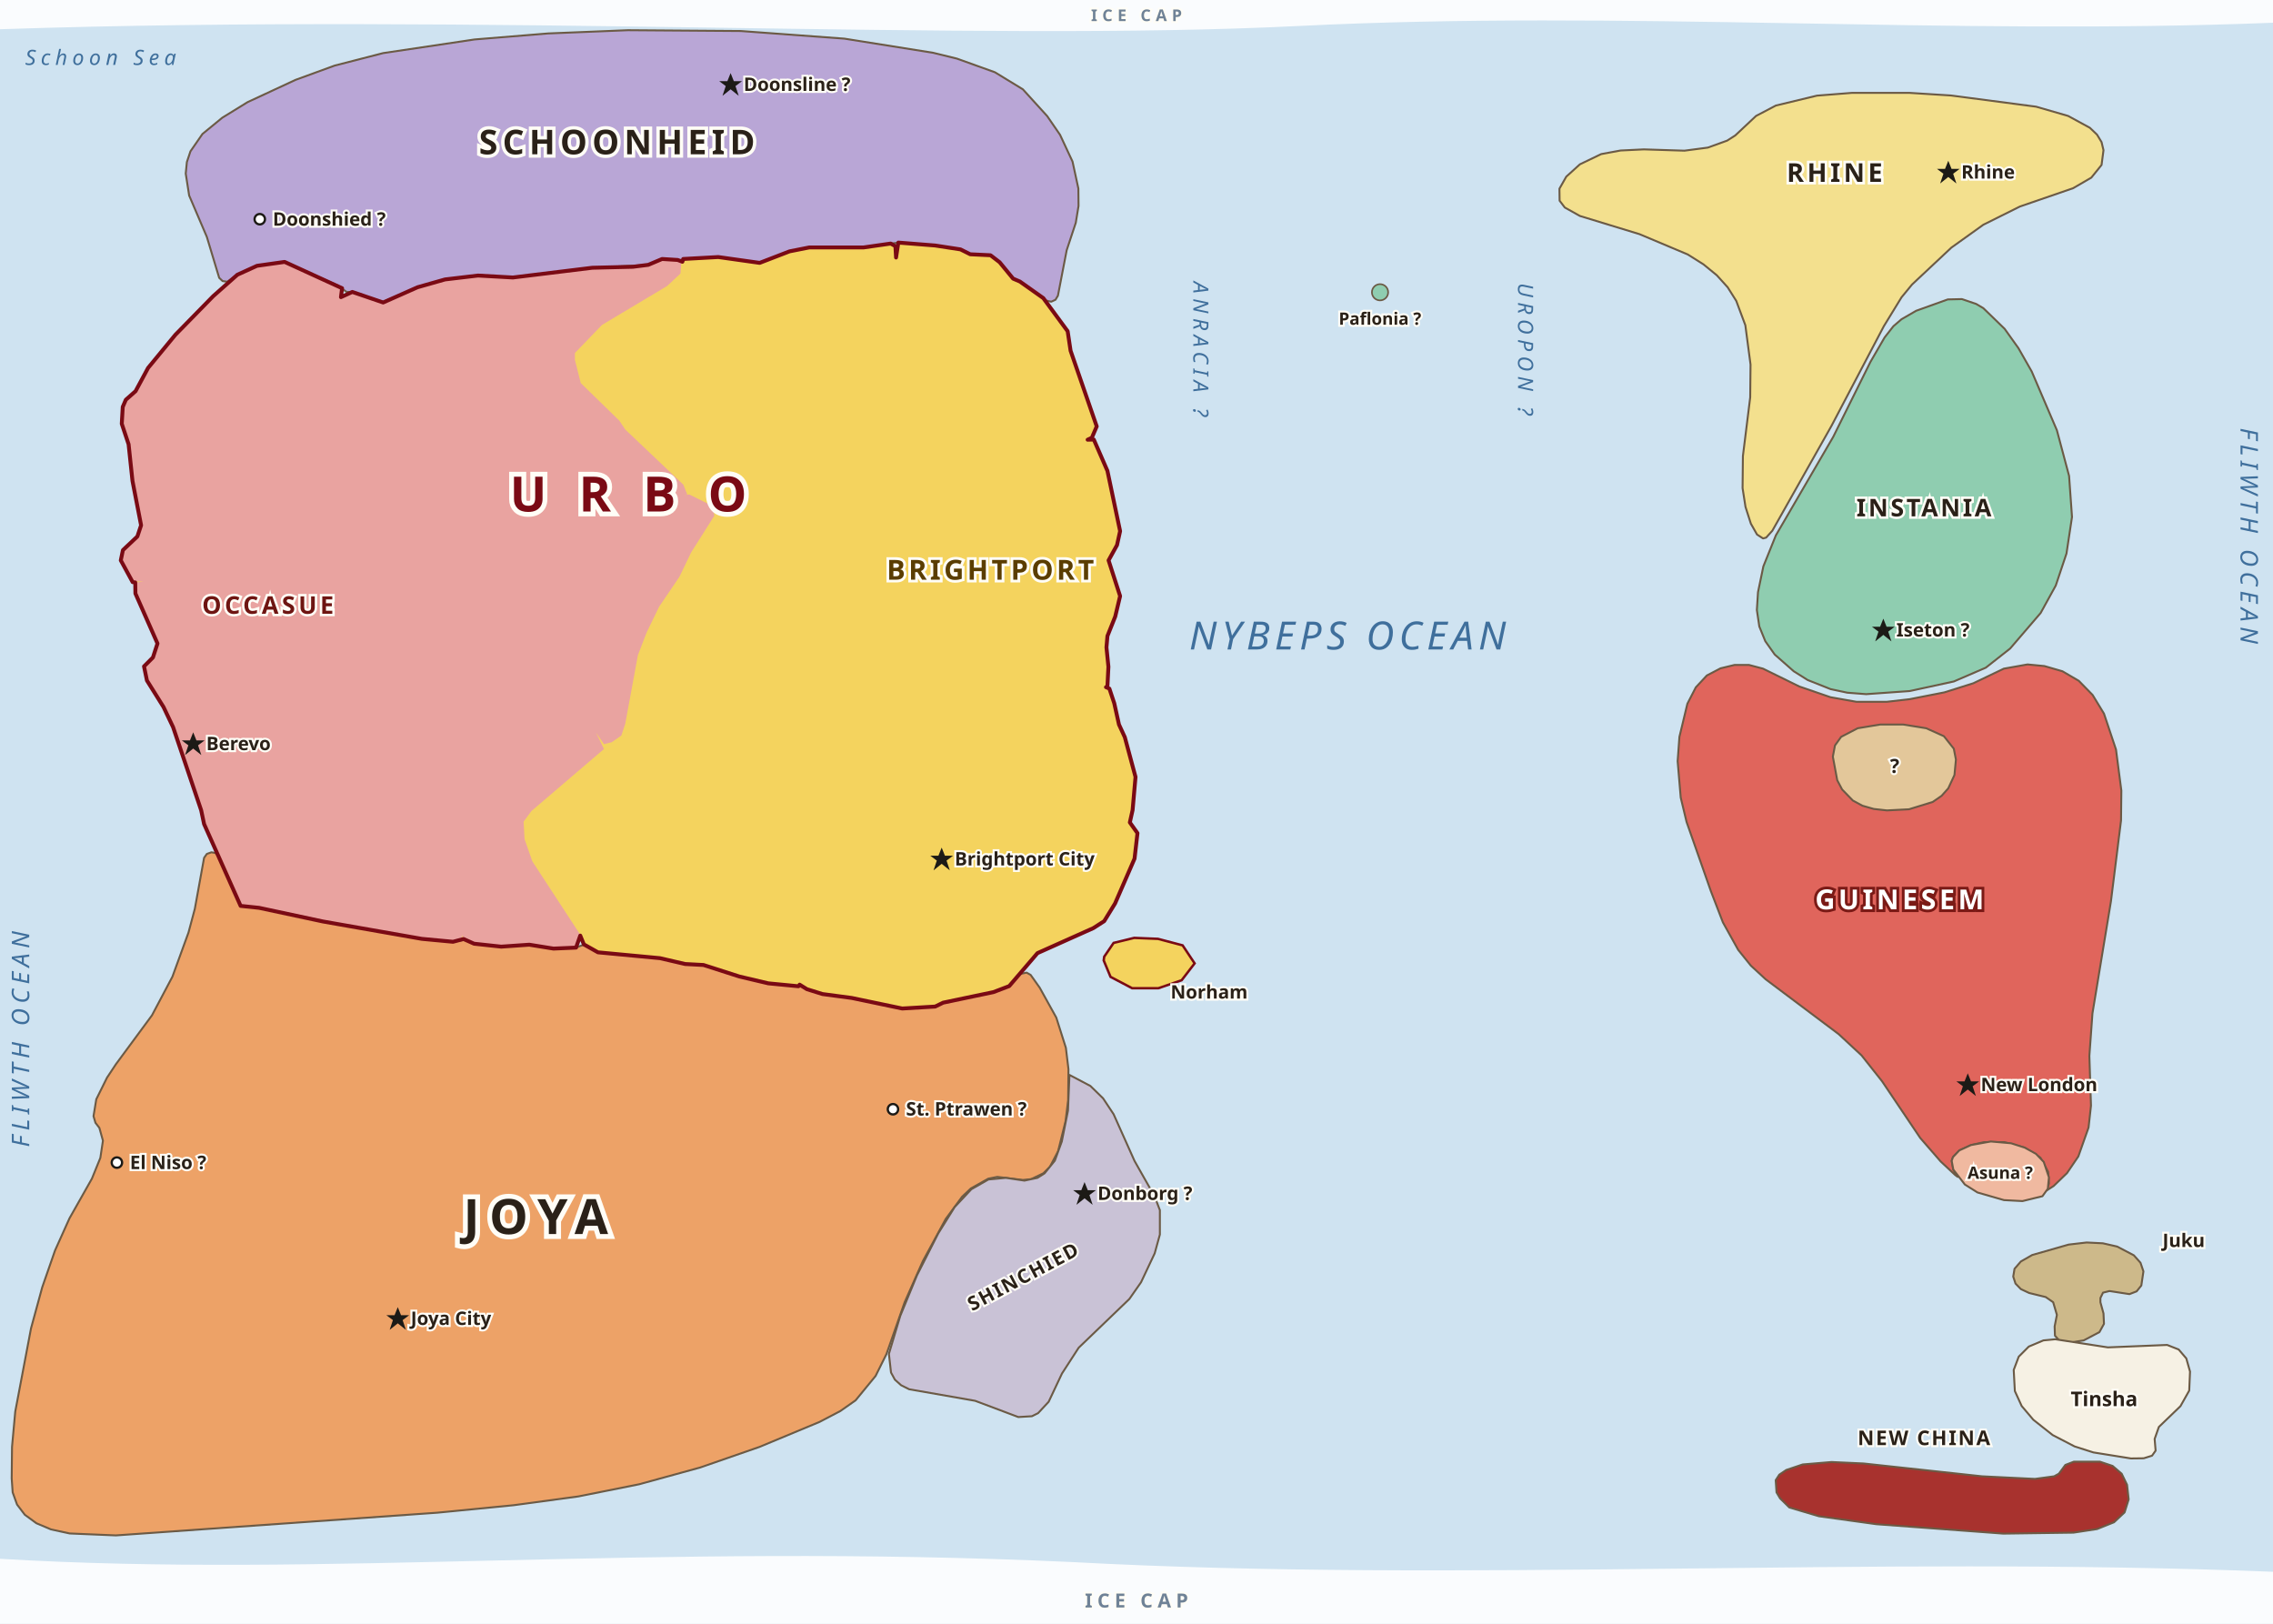
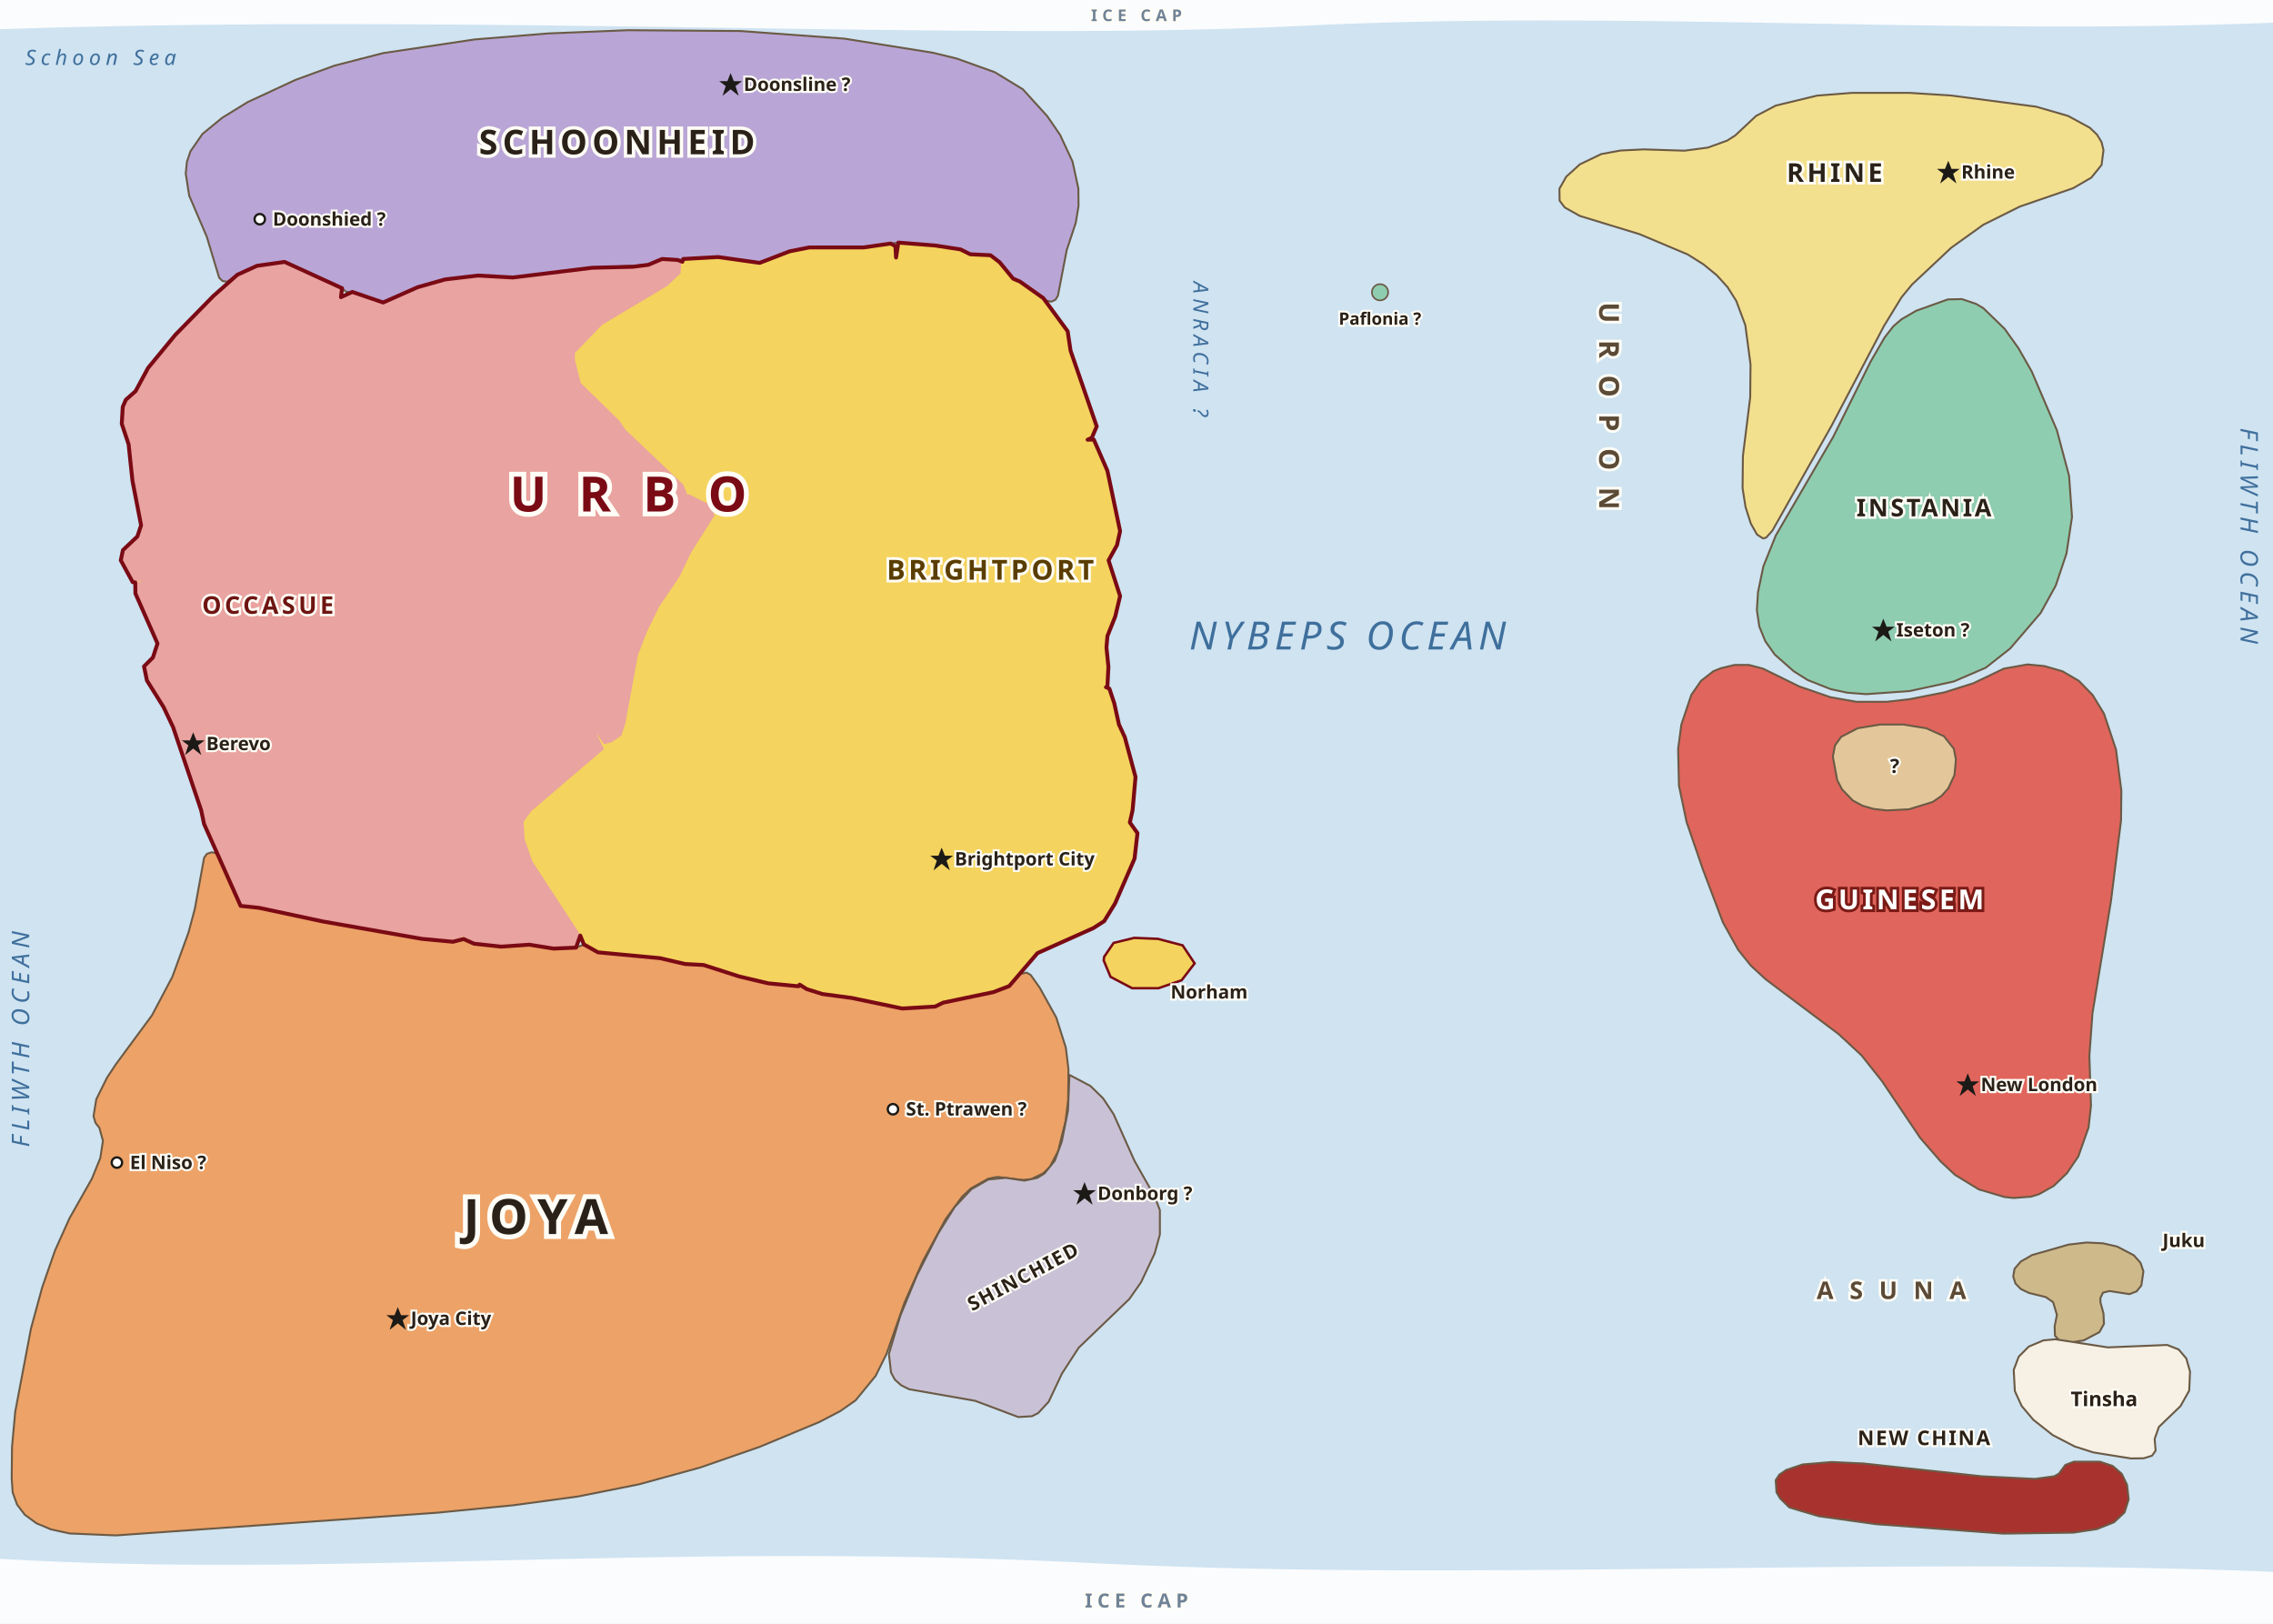
<svg xmlns="http://www.w3.org/2000/svg" viewBox="0 0 1400 1000" class="worldmap" font-family="Fira Sans,sans-serif">
  <rect width="1400" height="1000" fill="#cfe3f1" />
  <path d="M0,0H1400V14C1200,22 1000,6 800,16C600,26 300,8 0,18Z" fill="#fff" opacity=".9" />
  <path d="M0,1000H1400V968C1150,958 900,975 660,962C400,950 200,972 0,960Z" fill="#fff" opacity=".9" />
  <path d="M146.3,169.1 L158.3,163.7 L175.3,161.3 L207.7,175.7 L213.5,179.8 L217.1,179.8 L236.0,185.9 L257.3,176.9 L274.0,172.1 L294.3,169.7 L315.9,170.9 L330.0,169.7 L364.7,164.9 L398.6,163.2 L407.7,159.5 L418.5,160.2 L442.3,158.3 L467.7,161.8 L486.3,154.8 L498.3,152.4 L531.8,152.3 L553.4,149.4 L576.1,151.2 L591.5,153.6 L598.1,156.6 L610.2,157.2 L615.8,161.6 L623.9,171.3 L644.2,185.1 L647.5,185.8 L650.1,184.6 L651.6,182.1 L657.0,154.1 L662.6,137.2 L664.3,126.8 L664.2,116.1 L660.6,99.5 L652.9,83.0 L645.0,71.5 L630.0,55.0 L612.8,44.5 L589.4,36.1 L574.7,32.5 L520.1,23.8 L456.2,19.1 L386.8,18.6 L337.5,20.6 L292.3,24.3 L236.0,32.7 L206.1,40.4 L182.0,49.2 L152.5,62.9 L136.9,72.5 L124.7,82.5 L117.3,93.2 L115.1,99.8 L114.4,106.9 L116.5,120.4 L127.4,145.9 L135.0,171.1 L137.1,173.1 L140.0,173.5 L146.3,169.1Z" fill="#b9a6d6" stroke="#6b5a45" stroke-width="1.2" stroke-linejoin="round" />
  <path d="M61.2,694.6 L63.4,702.5 L61.8,713.1 L56.6,725.9 L42.8,750.3 L33.9,770.1 L26.0,792.8 L19.1,818.1 L9.4,869.3 L7.4,891.1 L7.2,910.5 L7.8,919.1 L10.5,926.6 L15.3,932.9 L22.4,938.1 L31.4,941.9 L42.9,944.4 L71.4,945.6 L269.5,931.6 L316.4,927.0 L356.2,921.6 L393.7,914.1 L431.2,903.8 L467.8,891.1 L504.8,875.7 L517.6,869.0 L527.0,862.4 L539.3,847.4 L546.0,833.9 L557.2,802.0 L568.4,776.7 L582.5,750.7 L592.6,737.0 L598.0,731.9 L608.7,725.9 L614.3,724.8 L630.0,726.7 L635.1,726.2 L642.6,722.6 L646.7,718.5 L651.7,709.0 L656.3,690.5 L657.9,677.6 L658.1,658.5 L656.5,645.3 L650.6,626.7 L640.4,608.3 L634.8,600.4 L632.3,599.0 L628.1,599.9 L621.6,607.3 L611.9,611.0 L581.2,617.5 L576.1,619.9 L555.6,621.1 L524.8,614.6 L506.7,612.2 L493.2,607.4 L473.2,605.6 L455.3,601.4 L432.9,594.2 L421.9,593.7 L406.2,590.1 L368.3,586.5 L359.3,581.9 L354.7,583.6 L341.1,584.2 L326.0,581.8 L308.7,583.0 L292.1,581.2 L286.1,578.8 L278.9,580.0 L259.8,578.2 L198.9,567.5 L159.7,559.1 L148.2,557.9 L134.7,527.3 L132.6,525.3 L130.2,524.9 L127.4,525.9 L125.7,528.3 L120.0,559.7 L116.1,574.3 L106.2,601.5 L93.6,625.3 L71.4,655.4 L65.9,663.7 L59.3,677.0 L57.6,687.4 L58.8,691.5 L61.2,694.6Z" fill="#eda267" stroke="#6b5a45" stroke-width="1.2" stroke-linejoin="round" />
  <path d="M547.5,833.8 L548.8,845.3 L551.2,849.7 L555.0,853.1 L560.0,855.6 L600.6,862.7 L627.2,872.7 L635.6,872.2 L639.4,870.3 L645.9,863.3 L654.1,845.9 L664.4,830.0 L695.6,800.0 L702.8,789.7 L711.2,771.9 L714.4,760.3 L714.4,745.3 L711.2,736.9 L698.8,715.0 L685.9,686.2 L679.4,676.4 L671.6,668.8 L658.7,662.0 L657.8,684.0 L654.0,703.0 L649.7,714.8 L643.4,722.6 L639.0,725.4 L631.0,727.1 L619.5,725.4 L608.8,726.4 L598.3,732.4 L588.0,743.4 L577.9,759.6 L564.8,785.4 L554.5,810.4 L547.5,833.8Z" fill="#c9c2d6" stroke="#6b5a45" stroke-width="1.2" stroke-linejoin="round" />
  <path d="M973.1,101.2 L964.7,108.8 L960.5,116.2 L960.6,123.6 L963.8,127.8 L973.1,133.0 L1009.8,144.2 L1039.5,156.7 L1049.2,162.8 L1057.4,169.5 L1064.1,176.9 L1069.4,185.3 L1075.0,200.3 L1078.2,224.5 L1078.0,244.7 L1073.5,280.9 L1073.3,300.6 L1075.1,312.2 L1078.4,322.5 L1082.2,329.2 L1085.9,331.6 L1087.8,331.1 L1091.6,326.9 L1128.1,262.2 L1160.3,200.9 L1171.2,183.1 L1177.7,175.2 L1201.9,152.5 L1221.6,138.4 L1244.1,127.2 L1276.9,115.9 L1288.1,109.4 L1294.4,101.6 L1295.6,92.5 L1294.4,87.5 L1291.6,82.9 L1287.2,78.7 L1273.8,71.4 L1254.1,65.7 L1201.6,58.8 L1176.2,57.2 L1140.6,57.2 L1119.1,58.9 L1093.8,65.0 L1081.6,71.4 L1068.8,83.4 L1063.8,86.6 L1051.9,90.9 L1037.5,92.8 L1012.5,92.0 L998.1,92.7 L986.2,94.9 L973.1,101.2Z" fill="#f3e08e" stroke="#6b5a45" stroke-width="1.2" stroke-linejoin="round" />
  <path d="M1199.7,184.4 L1180.2,191.4 L1171.2,196.6 L1166.2,200.9 L1160.8,207.8 L1152.1,222.8 L1129.1,269.1 L1093.8,329.7 L1086.1,348.8 L1082.8,364.7 L1082.1,375.7 L1083.6,385.8 L1087.3,394.9 L1093.1,403.1 L1104.8,413.4 L1113.4,418.8 L1127.5,424.4 L1137.8,426.6 L1149.4,427.5 L1176.2,425.6 L1203.4,419.7 L1223.1,411.2 L1238.1,399.4 L1256.9,377.5 L1266.2,360.6 L1272.8,340.9 L1276.2,318.4 L1274.4,293.1 L1266.9,265.0 L1251.4,228.8 L1243.2,214.4 L1234.7,202.5 L1221.6,189.8 L1217.2,187.2 L1208.4,184.2 L1199.7,184.4Z" fill="#8fcdb0" stroke="#6b5a45" stroke-width="1.2" stroke-linejoin="round" />
-   <path d="M1044.5,423.3 L1039.3,433.4 L1034.4,453.8 L1033.3,468.8 L1035.2,491.2 L1038.8,506.2 L1053.8,548.9 L1061.2,568.1 L1070.6,585.0 L1078.4,594.7 L1087.5,603.1 L1132.5,636.9 L1146.6,650.0 L1159.2,665.9 L1182.7,700.8 L1195.3,715.3 L1204.2,723.6 L1205.8,724.8 L1203.1,720.3 L1202.1,714.9 L1202.9,712.6 L1206.8,708.5 L1214.0,705.2 L1222.1,703.4 L1234.5,703.4 L1247.1,706.8 L1256.7,712.9 L1261.5,721.7 L1262.0,728.9 L1260.7,733.1 L1264.9,730.4 L1273.1,722.5 L1280.1,712.2 L1286.4,694.4 L1287.9,680.9 L1286.9,650.3 L1288.8,624.1 L1300.2,555.0 L1306.4,505.3 L1306.6,486.9 L1303.3,461.6 L1295.9,439.5 L1288.9,428.0 L1280.4,419.3 L1270.3,413.4 L1259.2,410.2 L1248.8,409.2 L1234.2,411.8 L1215.4,420.8 L1197.6,426.4 L1176.2,430.6 L1162.2,432.2 L1143.4,432.2 L1127.5,429.4 L1108.3,422.8 L1085.9,411.8 L1077.2,409.5 L1068.4,409.5 L1059.7,411.6 L1051.3,416.0 L1044.5,423.3Z" fill="#e0655c" stroke="#6b5a45" stroke-width="1.2" stroke-linejoin="round" />
+   <path d="M1047.7,419.3 L1041.7,428.0 L1035.6,446.2 L1033.6,461.2 L1034.1,483.8 L1038.8,506.2 L1048.8,535.3 L1061.2,568.1 L1070.6,585.0 L1078.4,594.7 L1087.5,603.1 L1132.5,636.9 L1146.6,650.0 L1159.2,665.9 L1182.7,700.8 L1195.3,715.3 L1204.2,723.6 L1218.8,732.5 L1234.7,737.2 L1240.3,737.8 L1250.9,737.0 L1255.8,735.5 L1264.9,730.4 L1273.1,722.5 L1280.1,712.2 L1286.4,694.4 L1287.9,680.9 L1286.9,650.3 L1288.8,624.1 L1300.2,555.0 L1306.4,505.3 L1306.6,486.9 L1303.3,461.6 L1295.9,439.5 L1288.9,428.0 L1280.4,419.3 L1270.3,413.4 L1259.2,410.2 L1248.8,409.2 L1234.2,411.8 L1215.4,420.8 L1197.6,426.4 L1176.2,430.6 L1162.2,432.2 L1143.4,432.2 L1127.5,429.4 L1108.3,422.8 L1085.9,411.8 L1077.2,409.5 L1068.4,409.5 L1059.7,411.6 L1055.3,413.4 L1047.7,419.3Z" fill="#e0655c" stroke="#6b5a45" stroke-width="1.2" stroke-linejoin="round" />
  <path d="M1144.2,448.5 L1134.0,453.8 L1130.2,459.1 L1128.9,466.0 L1131.6,480.5 L1134.6,486.2 L1141.2,493.0 L1147.1,496.2 L1154.1,498.2 L1162.2,499.1 L1175.8,498.4 L1190.4,493.9 L1195.9,490.1 L1200.0,485.5 L1203.8,477.3 L1204.7,467.8 L1203.4,461.1 L1197.3,453.4 L1186.4,448.5 L1172.2,446.2 L1158.1,446.2 L1144.2,448.5Z" fill="#e3c79a" stroke="#6b5a45" stroke-width="1.2" stroke-linejoin="round" />
-   <path d="M1206.8,708.5 L1202.9,712.6 L1202.1,714.9 L1203.1,720.3 L1210.2,729.5 L1218.0,734.4 L1234.3,739.1 L1245.7,739.7 L1258.0,736.7 L1261.3,732.1 L1262.0,725.1 L1258.8,715.6 L1254.0,710.6 L1247.1,706.8 L1238.7,704.1 L1226.2,703.0 L1214.0,705.2 L1206.8,708.5Z" fill="#f0b9a0" stroke="#6b5a45" stroke-width="1.2" stroke-linejoin="round" />
  <path d="M1274.1,766.5 L1251.7,772.9 L1244.7,776.9 L1240.8,781.4 L1240.0,786.2 L1241.4,790.5 L1244.7,793.9 L1249.8,796.3 L1260.0,798.8 L1264.6,802.0 L1266.9,809.8 L1265.5,816.9 L1265.7,822.6 L1268.7,825.9 L1274.6,826.9 L1283.4,825.5 L1293.1,820.4 L1295.9,815.3 L1295.6,808.9 L1293.7,802.0 L1293.7,799.4 L1295.3,796.1 L1299.3,795.1 L1311.6,797.0 L1316.0,795.3 L1318.9,791.7 L1320.2,783.0 L1318.4,777.7 L1314.3,773.1 L1304.0,767.7 L1295.2,765.7 L1285.2,765.2 L1274.1,766.5Z" fill="#cdb98a" stroke="#6b5a45" stroke-width="1.2" stroke-linejoin="round" />
  <path d="M1249.6,829.3 L1243.4,835.5 L1240.3,843.7 L1241.0,856.7 L1245.2,865.9 L1252.4,874.4 L1264.3,883.8 L1277.8,890.8 L1289.4,894.5 L1312.5,898.2 L1320.4,898.1 L1325.5,896.5 L1327.7,893.4 L1327.1,886.2 L1329.7,878.8 L1343.0,866.0 L1348.4,856.4 L1348.9,844.7 L1346.6,836.6 L1341.9,831.1 L1334.8,828.3 L1298.3,829.8 L1265.9,824.8 L1258.6,825.5 L1249.6,829.3Z" fill="#f6f1e4" stroke="#6b5a45" stroke-width="1.2" stroke-linejoin="round" />
  <path d="M1110.3,901.9 L1100.2,905.3 L1095.9,908.2 L1093.7,911.6 L1094.2,919.1 L1096.4,922.8 L1102.1,928.4 L1120.3,933.8 L1155.7,938.7 L1233.9,944.5 L1277.1,943.9 L1291.6,941.7 L1302.1,937.5 L1308.6,931.4 L1311.1,923.4 L1310.1,914.4 L1306.8,907.6 L1301.2,902.8 L1293.4,900.2 L1277.3,900.2 L1272.1,902.2 L1268.1,907.6 L1265.2,909.2 L1253.4,910.8 L1220.8,909.2 L1147.8,901.3 L1128.1,900.4 L1110.3,901.9Z" fill="#a8322e" stroke="#6b5a45" stroke-width="1.2" stroke-linejoin="round" />
  <a href="#map" aria-label="URBO: open the national map">
    <g class="w-urbo">
      <path d="M83.3,358.7 L83.4,365.5 L97.0,396.3 L94.2,404.9 L88.7,410.4 L90.5,419.1 L100.7,435.4 L106.6,447.8 L123.9,499.0 L125.7,507.5 L148.2,557.9 L159.6,559.1 L198.9,567.5 L259.8,578.2 L279.0,580.0 L285.5,578.3 L292.0,581.2 L308.7,583.0 L326.0,581.8 L340.9,584.2 L354.8,583.6 L357.4,576.2 L359.6,581.6 L368.3,586.5 L406.5,590.1 L422.0,593.7 L433.3,594.3 L455.4,601.4 L473.2,605.6 L491.8,607.4 L492.5,606.4 L497.0,609.2 L506.6,612.2 L524.6,614.6 L555.7,621.1 L576.0,619.9 L580.9,617.5 L611.9,611.0 L621.6,607.3 L639.0,587.0 L673.4,571.6 L680.1,567.3 L686.8,556.4 L698.8,528.8 L700.6,513.1 L695.9,506.5 L697.6,498.9 L699.4,478.5 L692.8,454.0 L689.2,446.2 L686.3,433.1 L683.3,424.1 L681.2,423.2 L682.1,422.6 L682.7,410.6 L681.5,398.7 L682.1,391.7 L686.9,379.7 L689.9,367.1 L682.8,345.1 L688.0,335.7 L689.9,327.1 L682.1,290.0 L673.7,270.7 L669.9,270.8 L672.5,269.6 L675.5,262.6 L659.4,216.0 L657.6,204.0 L642.6,183.6 L628.2,173.4 L624.0,171.6 L615.7,161.5 L610.1,157.2 L597.6,156.6 L591.6,153.6 L576.0,151.2 L553.3,149.4 L551.9,158.6 L551.5,151.6 L548.6,150.0 L531.8,152.4 L498.4,152.4 L486.3,154.8 L467.9,161.9 L442.4,158.3 L420.8,159.5 L420.3,161.2 L417.4,160.1 L407.8,159.5 L399.3,163.1 L389.8,164.3 L364.8,164.9 L315.9,170.9 L294.4,169.7 L274.1,172.1 L257.2,176.9 L236.0,186.3 L217.0,179.8 L210.0,183.0 L210.7,177.5 L175.3,161.3 L158.3,163.7 L146.2,169.2 L131.3,182.4 L108.0,206.2 L91.2,226.6 L83.5,240.9 L77.5,246.2 L75.6,250.6 L75.0,261.0 L79.2,273.6 L81.6,296.2 L86.9,323.5 L84.6,330.4 L75.7,338.8 L74.4,345.1 L81.7,358.5 L83.3,358.7Z" fill="#f4d35e" />
      <path d="M407.8,160.1 L399.4,163.7 L389.9,164.9 L364.8,165.5 L315.9,171.5 L294.5,170.3 L274.2,172.7 L257.5,177.4 L236.0,187.0 L216.9,180.4 L209.2,184.0 L210.4,178.0 L175.2,161.9 L158.5,164.3 L146.6,169.7 L131.7,182.8 L108.4,206.7 L91.7,226.9 L83.9,241.2 L78.0,246.6 L76.2,250.8 L75.6,260.9 L79.8,273.4 L82.2,296.1 L87.5,323.5 L85.1,330.7 L76.2,339.1 L75.0,345.0 L82.2,358.1 L88.4,358.1 L83.9,358.7 L83.9,365.3 L97.7,396.3 L94.7,405.2 L89.3,410.6 L91.1,419.0 L101.2,435.1 L107.2,447.6 L124.5,498.9 L126.3,507.2 L141.8,540.6 L148.4,557.3 L159.7,558.5 L199.0,566.9 L259.9,577.6 L279.0,579.4 L284.9,578.2 L284.4,575.8 L285.5,577.6 L292.1,580.6 L308.8,582.4 L326.1,581.2 L341.0,583.6 L354.7,583.0 L357.1,575.2 L327.9,530.5 L323.1,516.8 L322.5,506.0 L327.3,499.5 L372.0,461.3 L367.2,451.3 L372.0,458.3 L376.8,457.1 L382.7,453.0 L385.1,445.8 L392.9,403.5 L398.2,389.7 L406.0,373.6 L418.5,355.2 L425.7,340.2 L440.0,317.6 L438.8,311.6 L424.5,304.5 L421.4,304.9 L423.3,304.5 L420.9,298.5 L385.1,264.5 L381.5,259.1 L357.7,235.9 L354.1,221.6 L354.1,217.4 L370.8,200.1 L410.8,176.2 L419.1,168.5 L419.7,161.3 L407.8,160.1Z" fill="#e9a3a0" />
      <path d="M680.1,589.2 L679.8,591.5 L684.0,601.6 L697.3,608.6 L713.5,608.6 L727.8,603.7 L735.8,593.3 L728.4,582.2 L713.2,578.2 L698.6,577.6 L685.9,580.7 L680.1,589.2Z" fill="#f4d35e" stroke="#7a0a14" stroke-width="1.5" />
      <path d="M83.3,358.7 L83.4,365.5 L97.0,396.3 L94.2,404.9 L88.7,410.4 L90.5,419.1 L100.7,435.4 L106.6,447.8 L123.9,499.0 L125.7,507.5 L148.2,557.9 L159.6,559.1 L198.9,567.5 L259.8,578.2 L279.0,580.0 L285.5,578.3 L292.0,581.2 L308.7,583.0 L326.0,581.8 L340.9,584.2 L354.8,583.6 L357.4,576.2 L359.6,581.6 L368.3,586.5 L406.5,590.1 L422.0,593.7 L433.3,594.3 L455.4,601.4 L473.2,605.6 L491.8,607.4 L492.5,606.4 L497.0,609.2 L506.6,612.2 L524.6,614.6 L555.7,621.1 L576.0,619.9 L580.9,617.5 L611.9,611.0 L621.6,607.3 L639.0,587.0 L673.4,571.6 L680.1,567.3 L686.8,556.4 L698.8,528.8 L700.6,513.1 L695.9,506.5 L697.6,498.9 L699.4,478.5 L692.8,454.0 L689.2,446.2 L686.3,433.1 L683.3,424.1 L681.2,423.2 L682.1,422.6 L682.7,410.6 L681.5,398.7 L682.1,391.7 L686.9,379.7 L689.9,367.1 L682.8,345.1 L688.0,335.7 L689.9,327.1 L682.1,290.0 L673.7,270.7 L669.9,270.8 L672.5,269.6 L675.5,262.6 L659.4,216.0 L657.6,204.0 L642.6,183.6 L628.2,173.4 L624.0,171.6 L615.7,161.5 L610.1,157.2 L597.6,156.6 L591.6,153.6 L576.0,151.2 L553.3,149.4 L551.9,158.6 L551.5,151.6 L548.6,150.0 L531.8,152.4 L498.4,152.4 L486.3,154.8 L467.9,161.9 L442.4,158.3 L420.8,159.5 L420.3,161.2 L417.4,160.1 L407.8,159.5 L399.3,163.1 L389.8,164.3 L364.8,164.9 L315.9,170.9 L294.4,169.7 L274.1,172.1 L257.2,176.9 L236.0,186.3 L217.0,179.8 L210.0,183.0 L210.7,177.5 L175.3,161.3 L158.3,163.7 L146.2,169.2 L131.3,182.4 L108.0,206.2 L91.2,226.6 L83.5,240.9 L77.5,246.2 L75.6,250.6 L75.0,261.0 L79.2,273.6 L81.6,296.2 L86.9,323.5 L84.6,330.4 L75.7,338.8 L74.4,345.1 L81.7,358.5 L83.3,358.7Z" fill="none" stroke="#7a0a14" stroke-width="2.4" stroke-linejoin="round" />
    </g>
  </a>
  <text x="830" y="400" text-anchor="middle" font-size="24" font-style="italic" font-family="Source Serif 4,serif" fill="#3f6f9c" letter-spacing="3">NYBEPS OCEAN</text>
  <text x="62" y="40" text-anchor="middle" font-size="13" font-style="italic" font-family="Source Serif 4,serif" fill="#3f6f9c" letter-spacing="3">Schoon Sea</text>
  <text x="18" y="640" text-anchor="middle" font-size="15" font-style="italic" font-family="Source Serif 4,serif" fill="#3f6f9c" letter-spacing="3" transform="rotate(-90 18 640)">FLIWTH OCEAN</text>
  <text x="1380" y="330" text-anchor="middle" font-size="15" font-style="italic" font-family="Source Serif 4,serif" fill="#3f6f9c" letter-spacing="3" transform="rotate(90 1380 330)">FLIWTH OCEAN</text>
  <text x="735" y="215" text-anchor="middle" font-size="13" font-style="italic" font-family="Source Serif 4,serif" fill="#3f6f9c" letter-spacing="3" transform="rotate(90 735 215)">ANRACIA ?</text>
-   <text x="935" y="215" text-anchor="middle" font-size="13" font-style="italic" font-family="Source Serif 4,serif" fill="#3f6f9c" letter-spacing="3" transform="rotate(90 935 215)">UROPON ?</text>
+   <text x="985" y="250" text-anchor="middle" font-size="17" font-weight="800" fill="#5b4a36" stroke="#fffdf6" stroke-width="3.4" paint-order="stroke" letter-spacing="3" transform="rotate(90 985 250)">U R O P O N</text>
+   <text x="1165" y="800" text-anchor="middle" font-size="15" font-weight="800" fill="#5b4a36" stroke="#fffdf6" stroke-width="3.0" paint-order="stroke" letter-spacing="3">A S U N A</text>
  <text x="700" y="990" text-anchor="middle" font-size="12" font-weight="600" fill="#6f8296" stroke="#fffdf6" stroke-width="2.5" paint-order="stroke" letter-spacing="3">ICE CAP</text>
  <text x="700" y="13" text-anchor="middle" font-size="10" font-weight="600" fill="#6f8296" stroke="#fffdf6" stroke-width="2.5" paint-order="stroke" letter-spacing="3">ICE CAP</text>
  <text x="610" y="357" text-anchor="middle" font-size="17" font-weight="800" fill="#5a3d00" stroke="#fffdf6" stroke-width="3.4" paint-order="stroke" letter-spacing="2">BRIGHTPORT</text>
  <text x="165" y="378" text-anchor="middle" font-size="15" font-weight="800" fill="#6e1512" stroke="#fffdf6" stroke-width="3.0" paint-order="stroke" letter-spacing="2">OCCASUE</text>
  <text x="387" y="315" text-anchor="middle" font-size="30" font-weight="800" fill="#7a0a14" stroke="#fffdf6" stroke-width="6.0" paint-order="stroke" letter-spacing="6">U R B O</text>
  <path d="M580,522 l2,5 5,0 -4,3 2,6 -5,-4 -5,4 2,-6 -4,-3 5,0Z" fill="#1c1a16" />
  <text x="588" y="533" text-anchor="start" font-size="11.5" font-weight="600" fill="#2a2118" stroke="#fffdf6" stroke-width="2.5" paint-order="stroke" letter-spacing="0">Brightport City</text>
  <path d="M119,451 l2,5 5,0 -4,3 2,6 -5,-4 -5,4 2,-6 -4,-3 5,0Z" fill="#1c1a16" />
  <text x="127" y="462" text-anchor="start" font-size="11.5" font-weight="600" fill="#2a2118" stroke="#fffdf6" stroke-width="2.5" paint-order="stroke" letter-spacing="0">Berevo</text>
  <text x="721" y="615" text-anchor="start" font-size="11.5" font-weight="600" fill="#2a2118" stroke="#fffdf6" stroke-width="2.5" paint-order="stroke" letter-spacing="0">Norham</text>
  <text x="380" y="95" text-anchor="middle" font-size="21" font-weight="800" fill="#2a2118" stroke="#fffdf6" stroke-width="4.2" paint-order="stroke" letter-spacing="3">SCHOONHEID</text>
  <path d="M450,45 l2,5 5,0 -4,3 2,6 -5,-4 -5,4 2,-6 -4,-3 5,0Z" fill="#1c1a16" />
  <text x="458" y="56" text-anchor="start" font-size="11.5" font-weight="600" fill="#2a2118" stroke="#fffdf6" stroke-width="2.5" paint-order="stroke" letter-spacing="0">Doonsline ?</text>
  <circle cx="160" cy="135" r="3.2" fill="#fff" stroke="#1c1a16" stroke-width="1.4" />
  <text x="168" y="139" text-anchor="start" font-size="11.5" font-weight="600" fill="#2a2118" stroke="#fffdf6" stroke-width="2.5" paint-order="stroke" letter-spacing="0">Doonshied ?</text>
  <text x="330" y="760" text-anchor="middle" font-size="30" font-weight="800" fill="#2a2118" stroke="#fffdf6" stroke-width="6.0" paint-order="stroke" letter-spacing="6">JOYA</text>
  <path d="M245,805 l2,5 5,0 -4,3 2,6 -5,-4 -5,4 2,-6 -4,-3 5,0Z" fill="#1c1a16" />
  <text x="253" y="816" text-anchor="start" font-size="11.5" font-weight="600" fill="#2a2118" stroke="#fffdf6" stroke-width="2.5" paint-order="stroke" letter-spacing="0">Joya City</text>
  <circle cx="72" cy="716" r="3.2" fill="#fff" stroke="#1c1a16" stroke-width="1.4" />
  <text x="80" y="720" text-anchor="start" font-size="11.5" font-weight="600" fill="#2a2118" stroke="#fffdf6" stroke-width="2.5" paint-order="stroke" letter-spacing="0">El Niso ?</text>
  <circle cx="550" cy="683.139" r="3.2" fill="#fff" stroke="#1c1a16" stroke-width="1.4" />
  <text x="558" y="687" text-anchor="start" font-size="11.5" font-weight="600" fill="#2a2118" stroke="#fffdf6" stroke-width="2.5" paint-order="stroke" letter-spacing="0">St. Ptrawen ?</text>
  <text x="632" y="790" text-anchor="middle" font-size="12" font-weight="800" fill="#2a2118" stroke="#fffdf6" stroke-width="2.5" paint-order="stroke" letter-spacing="1" transform="rotate(-28 632 790)">SHINCHIED</text>
  <path d="M668,728 l2,5 5,0 -4,3 2,6 -5,-4 -5,4 2,-6 -4,-3 5,0Z" fill="#1c1a16" />
  <text x="676" y="739" text-anchor="start" font-size="11.5" font-weight="600" fill="#2a2118" stroke="#fffdf6" stroke-width="2.5" paint-order="stroke" letter-spacing="0">Donborg ?</text>
  <text x="1130" y="112" text-anchor="middle" font-size="16" font-weight="800" fill="#2a2118" stroke="#fffdf6" stroke-width="3.2" paint-order="stroke" letter-spacing="2">RHINE</text>
  <path d="M1200,99 l2,5 5,0 -4,3 2,6 -5,-4 -5,4 2,-6 -4,-3 5,0Z" fill="#1c1a16" />
  <text x="1208" y="110" text-anchor="start" font-size="11.5" font-weight="600" fill="#2a2118" stroke="#fffdf6" stroke-width="2.5" paint-order="stroke" letter-spacing="0">Rhine</text>
  <text x="1185" y="318" text-anchor="middle" font-size="15" font-weight="800" fill="#2a2118" stroke="#fffdf6" stroke-width="3.0" paint-order="stroke" letter-spacing="1.5">INSTANIA</text>
  <path d="M1160,381 l2,5 5,0 -4,3 2,6 -5,-4 -5,4 2,-6 -4,-3 5,0Z" fill="#1c1a16" />
  <text x="1168" y="392" text-anchor="start" font-size="11.5" font-weight="600" fill="#2a2118" stroke="#fffdf6" stroke-width="2.5" paint-order="stroke" letter-spacing="0">Iseton ?</text>
  <text x="1170" y="560" text-anchor="middle" font-size="17" font-weight="800" fill="#fff" stroke="#7a1a16" stroke-width="3.4" paint-order="stroke" letter-spacing="2">GUINESEM</text>
  <path d="M1212,661 l2,5 5,0 -4,3 2,6 -5,-4 -5,4 2,-6 -4,-3 5,0Z" fill="#1c1a16" />
  <text x="1220" y="672" text-anchor="start" font-size="11.5" font-weight="600" fill="#2a2118" stroke="#fffdf6" stroke-width="2.5" paint-order="stroke" letter-spacing="0">New London</text>
  <text x="1167" y="476" text-anchor="middle" font-size="12" font-weight="700" fill="#2a2118" stroke="#fffdf6" stroke-width="2.5" paint-order="stroke" letter-spacing="0">?</text>
-   <text x="1232" y="726" text-anchor="middle" font-size="10.5" font-weight="700" fill="#2a2118" stroke="#fffdf6" stroke-width="2.5" paint-order="stroke" letter-spacing="0">Asuna ?</text>
  <text x="1345" y="768" text-anchor="middle" font-size="11.5" font-weight="700" fill="#2a2118" stroke="#fffdf6" stroke-width="2.5" paint-order="stroke" letter-spacing="0">Juku</text>
  <text x="1296" y="866" text-anchor="middle" font-size="12.5" font-weight="700" fill="#2a2118" stroke="#fffdf6" stroke-width="2.5" paint-order="stroke" letter-spacing="0">Tinsha</text>
  <text x="1185" y="890" text-anchor="middle" font-size="12.5" font-weight="800" fill="#2a2118" stroke="#fffdf6" stroke-width="2.5" paint-order="stroke" letter-spacing="1">NEW CHINA</text>
  <circle cx="850" cy="180" r="5" fill="#8fcdb0" stroke="#6b5a45" />
  <text x="850" y="200" text-anchor="middle" font-size="10.5" font-weight="600" fill="#2a2118" stroke="#fffdf6" stroke-width="2.5" paint-order="stroke" letter-spacing="0">Paflonia ?</text>
</svg>
